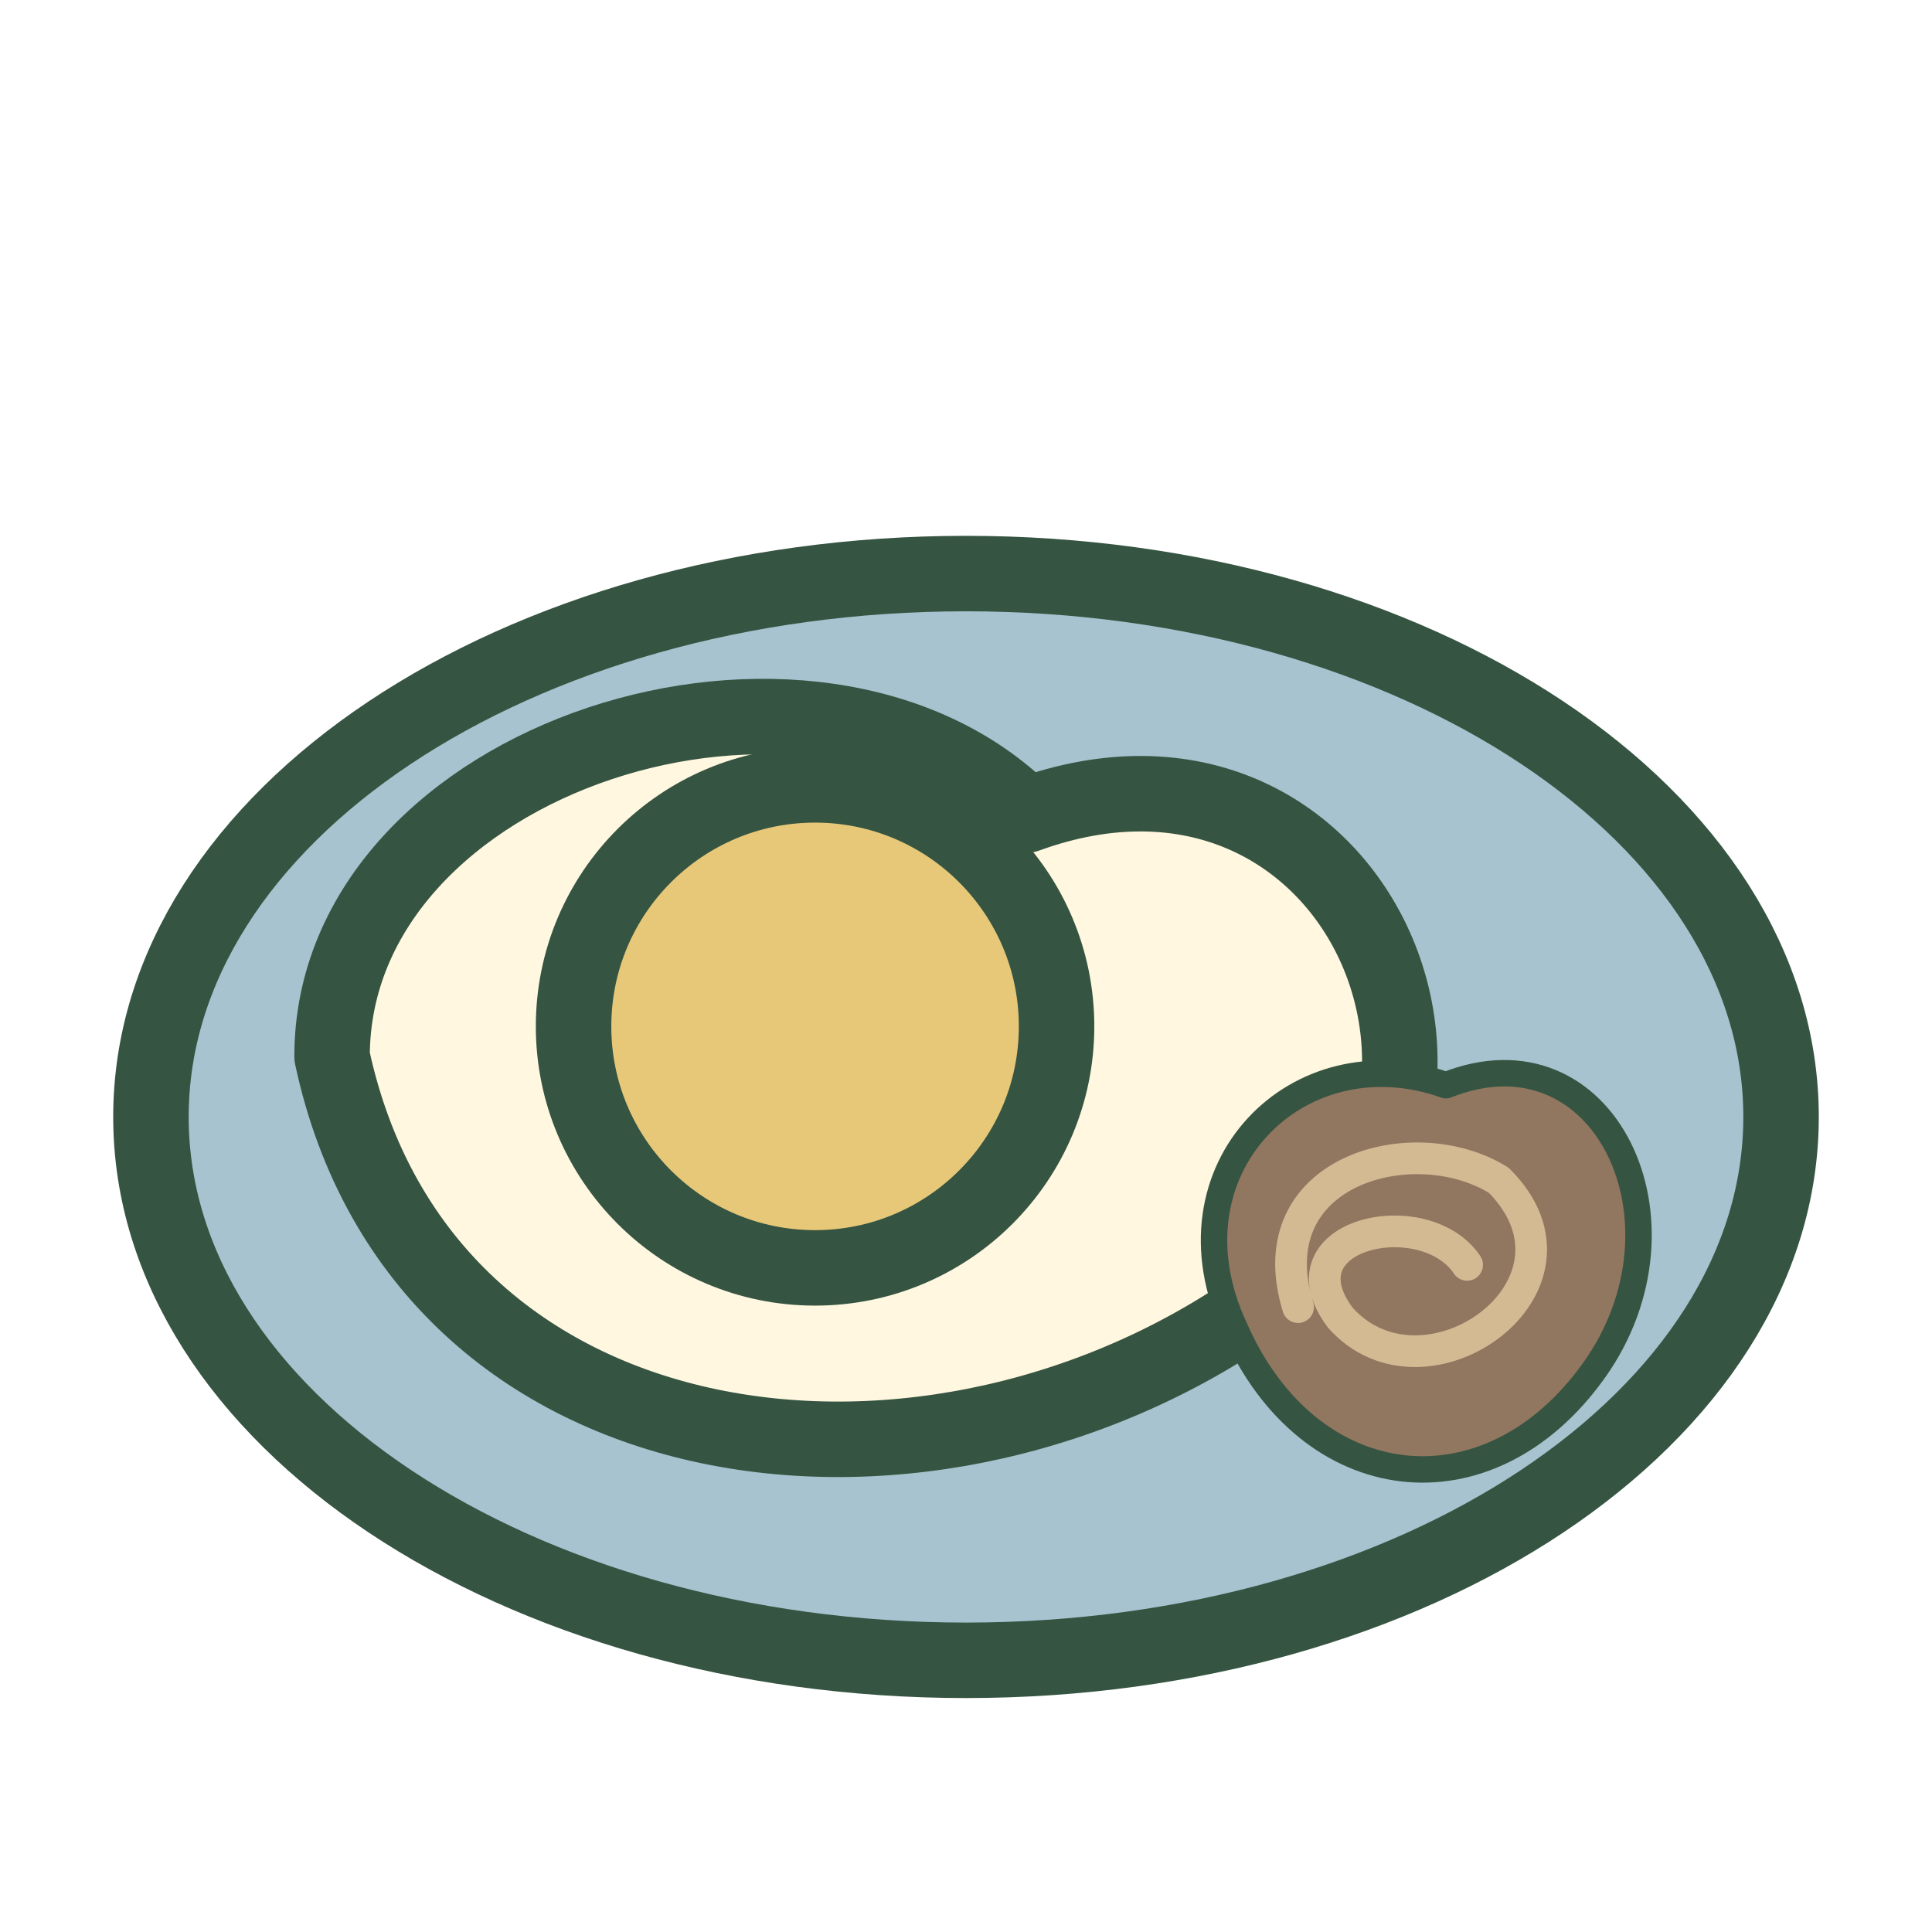
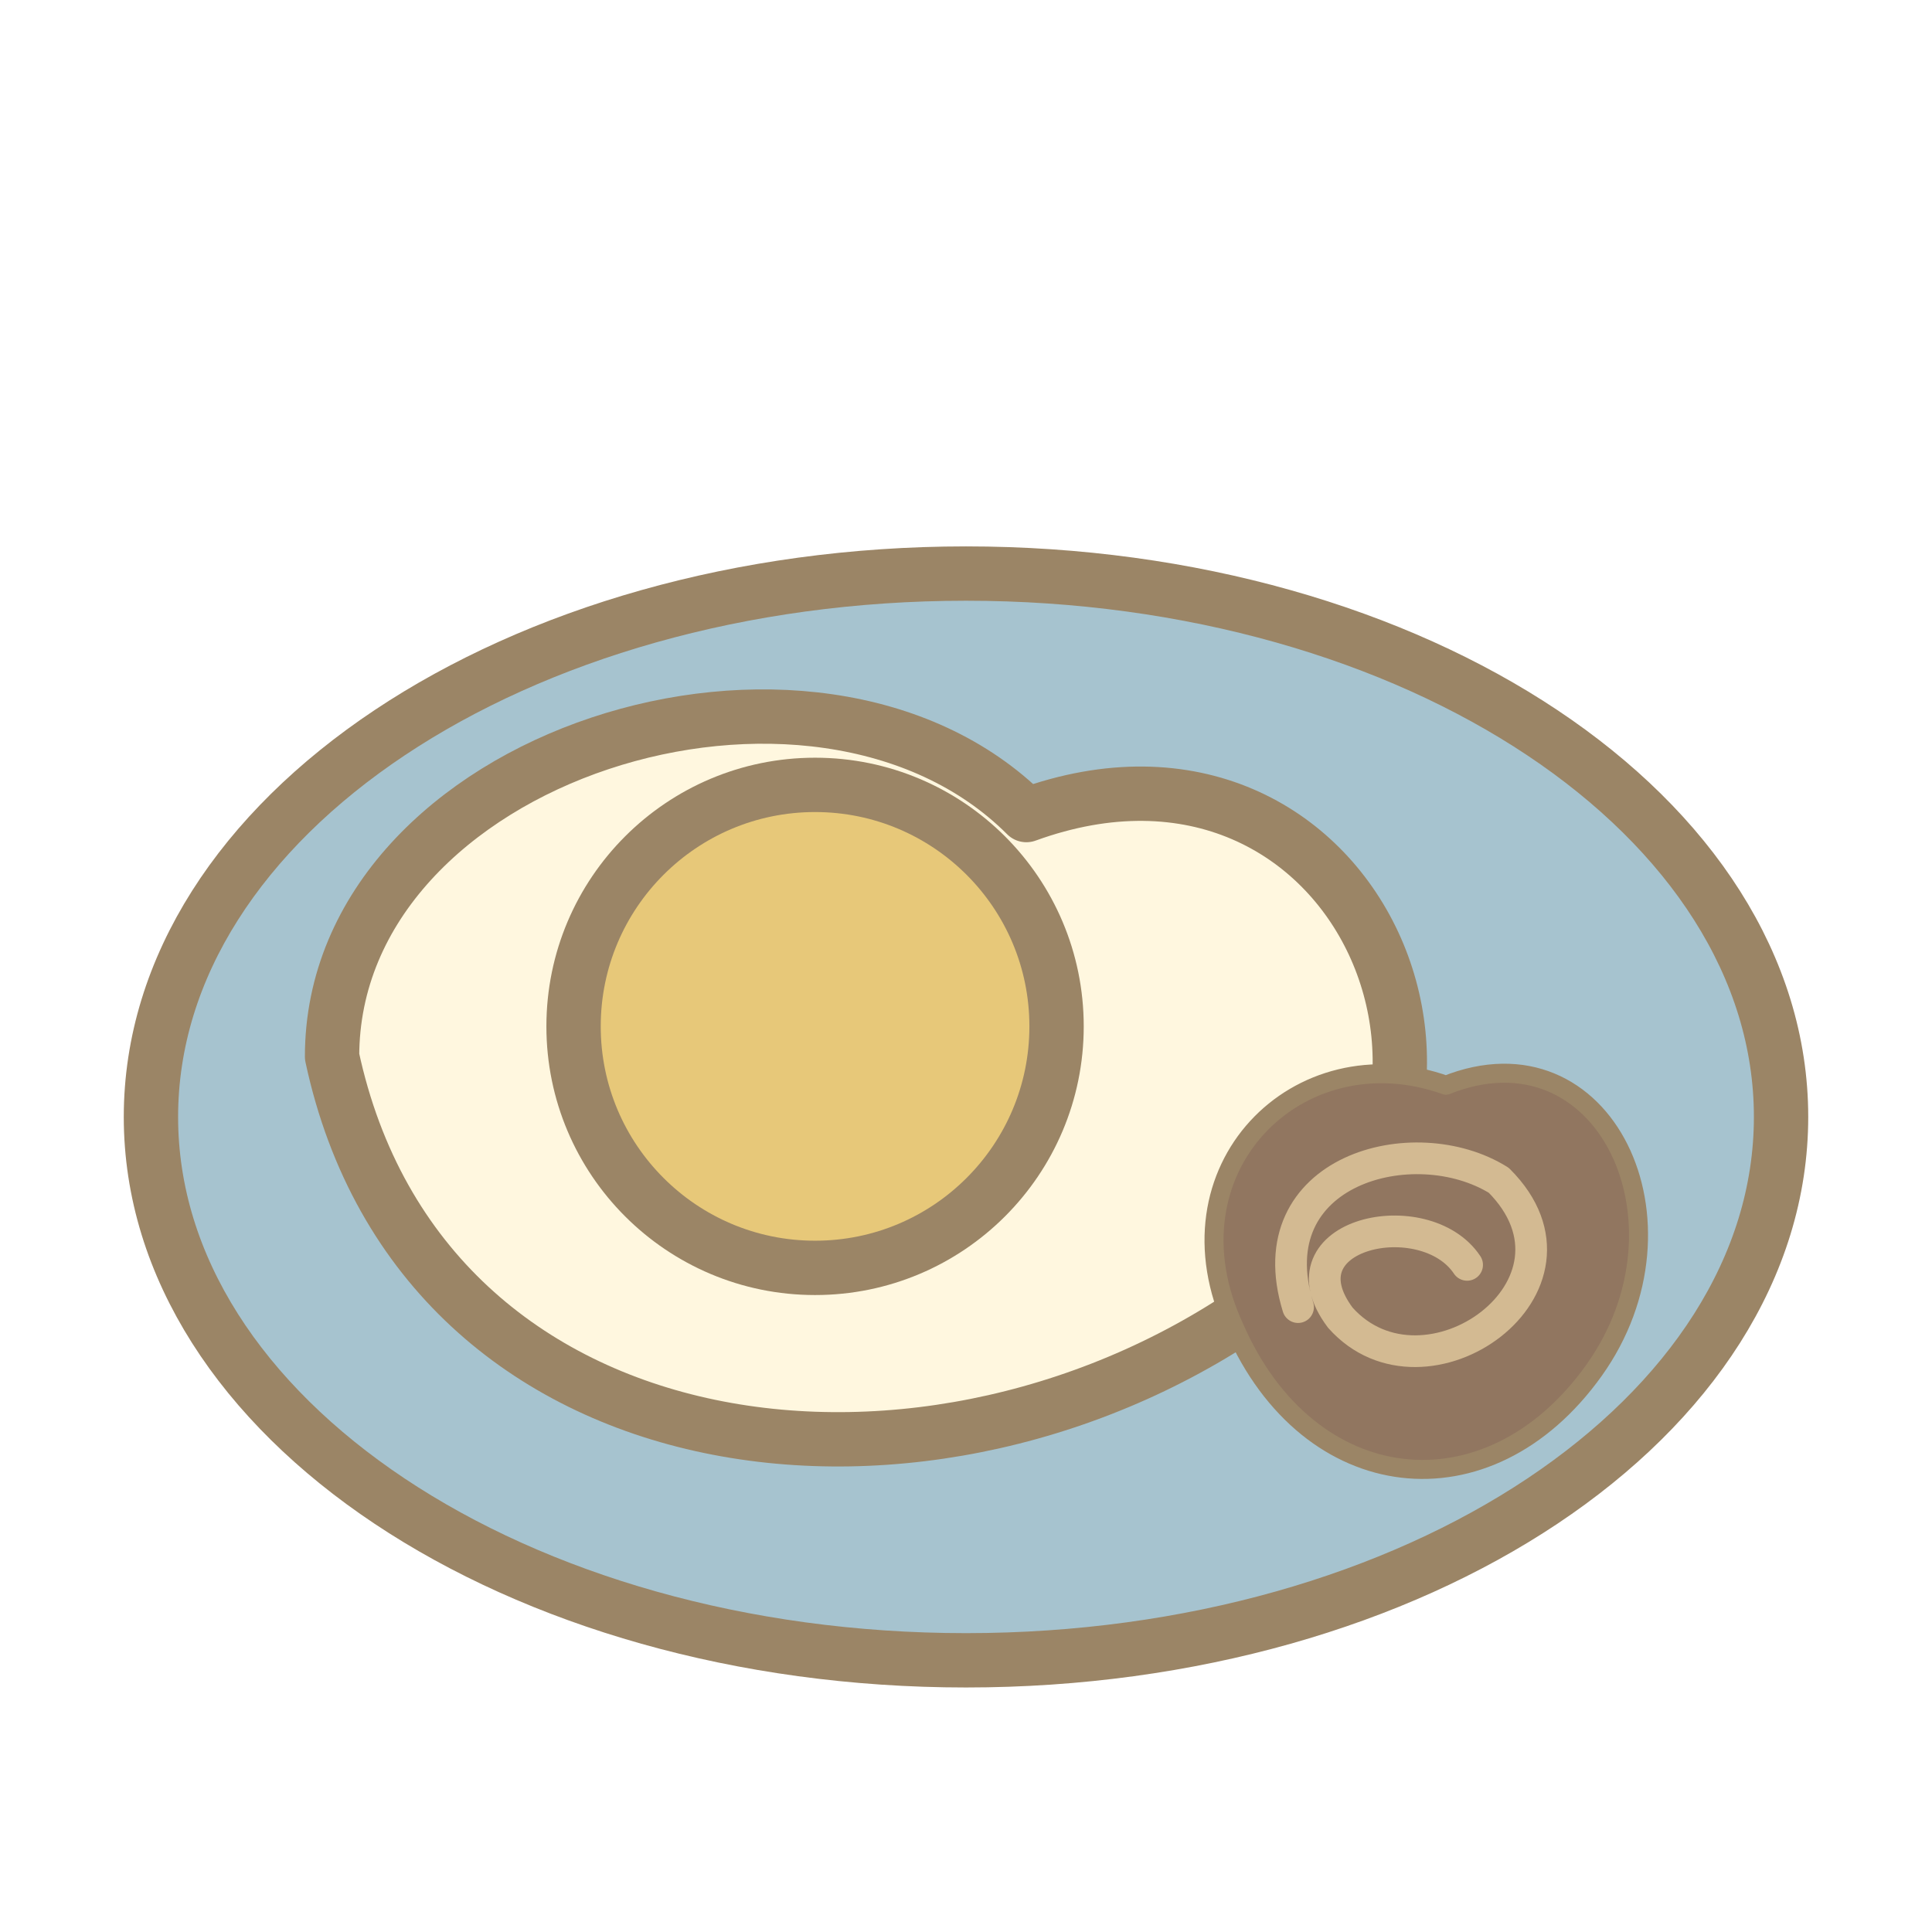
<svg xmlns="http://www.w3.org/2000/svg" viewBox="0 0 64 64" fill="none">
-   <ellipse cx="32" cy="37" rx="27" ry="18" fill="#A6C3CF" stroke="#355441" stroke-width="2.5" />
-   <path d="M11 35c0-10 16-15 23-8c11-4 17 10 8 16c-11 8-28 6-31-8Z" fill="#FFF7DF" stroke="#355441" stroke-width="2.5" stroke-linejoin="round" stroke-linecap="round" />
-   <ellipse cx="27" cy="34" rx="8" ry="8" fill="#E7C879" stroke="#355441" stroke-width="2.5" />
+   <ellipse cx="32" cy="37" rx="27" ry="18" fill="#A6C3CF" stroke="#9B8566" stroke-width="1.8" />
+   <path d="M11 35c0-10 16-15 23-8c11-4 17 10 8 16c-11 8-28 6-31-8Z" fill="#FFF7DF" stroke="#9B8566" stroke-width="1.8" stroke-linejoin="round" stroke-linecap="round" />
+   <ellipse cx="27" cy="34" rx="8" ry="8" fill="#E7C879" stroke="#9B8566" stroke-width="1.8" />
  <g transform="translate(36 30) scale(.35)">
-     <path d="M14 40C7 25 20 12 34 17C49 11 58 30 48 44C38 58 21 56 14 40Z" fill="#917660" stroke="#355441" stroke-width="2.5" stroke-linejoin="round" stroke-linecap="round" />
+     <path d="M14 40C7 25 20 12 34 17C49 11 58 30 48 44C38 58 21 56 14 40Z" fill="#917660" stroke="#9B8566" stroke-width="1.8" stroke-linejoin="round" stroke-linecap="round" />
    <path d="M20 38C16 25 31 21 39 26C49 36 32 48 24 39C18 31 32 28 36 34" fill="none" stroke="#D3BA92" stroke-width="3" stroke-linejoin="round" stroke-linecap="round" />
  </g>
</svg>
